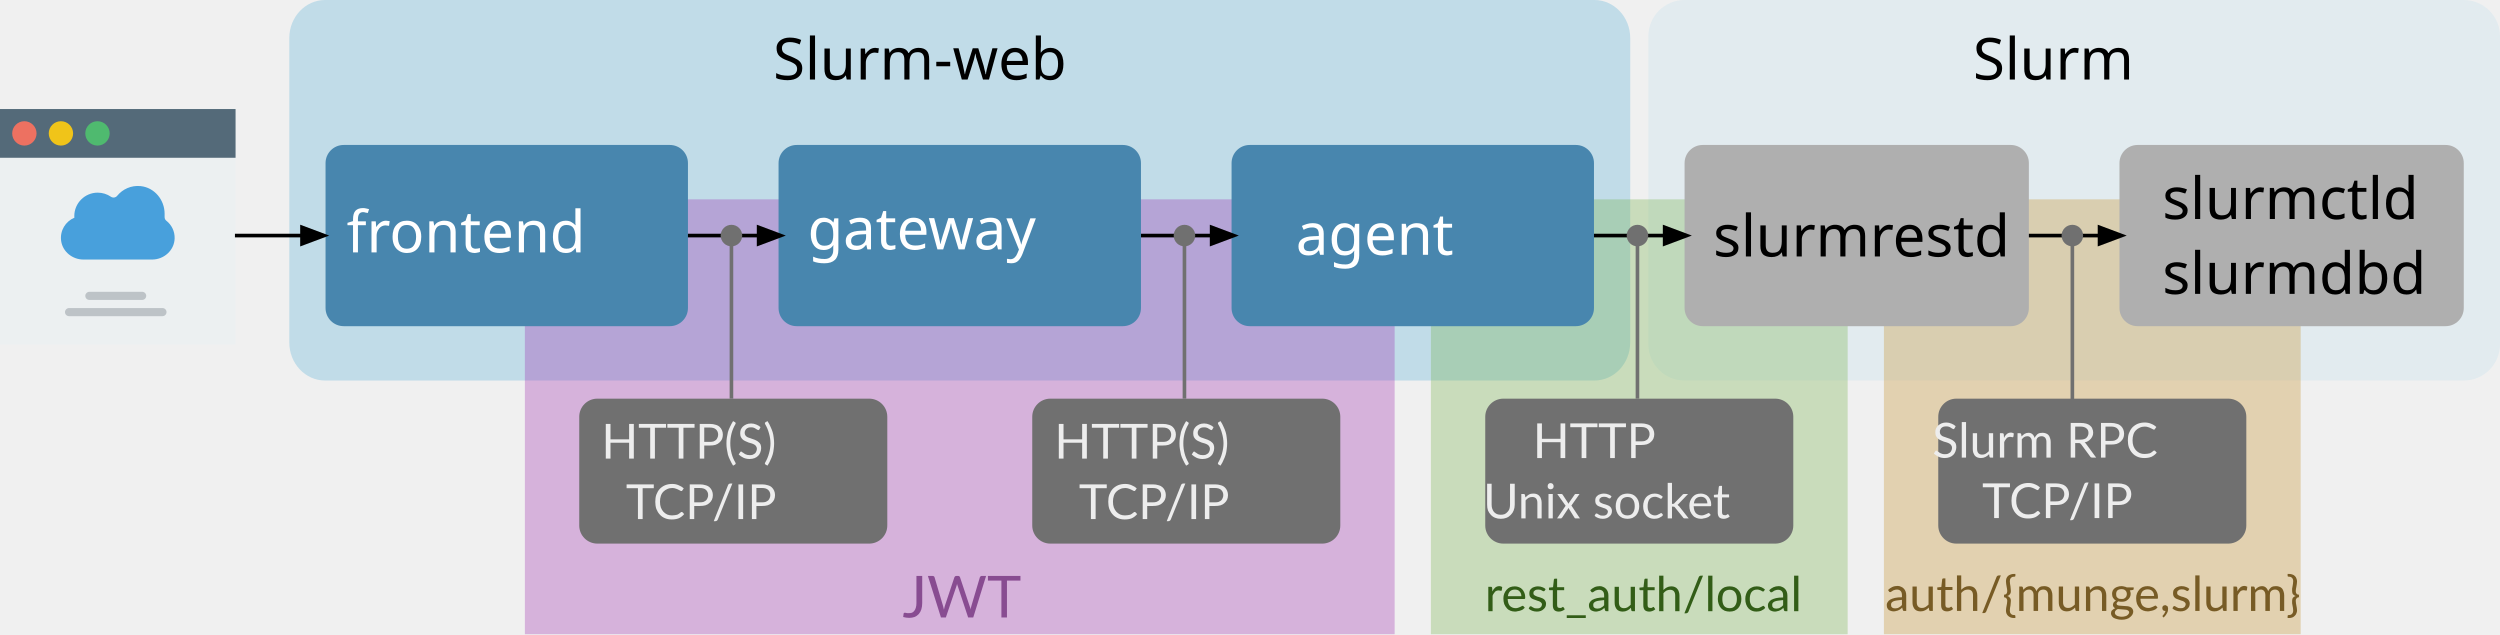
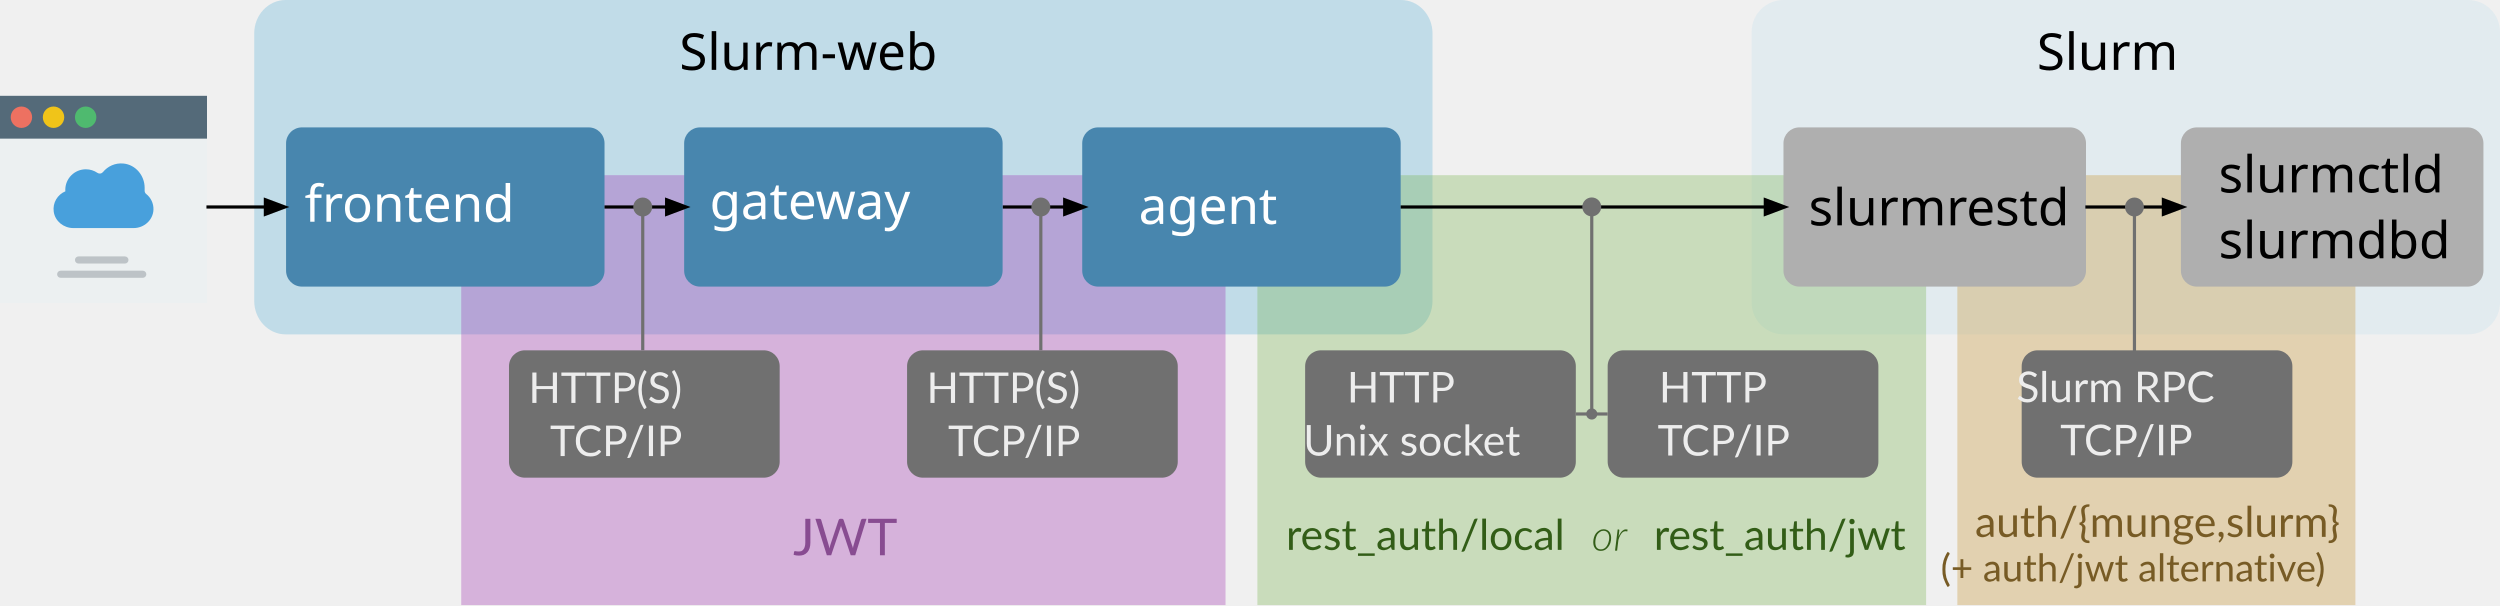
- <svg xmlns="http://www.w3.org/2000/svg" xmlns:xlink="http://www.w3.org/1999/xlink" width="182.517mm" height="46.302mm" viewBox="0 0 182.517 46.302" version="1.1" id="svg5">
+ <svg xmlns="http://www.w3.org/2000/svg" xmlns:xlink="http://www.w3.org/1999/xlink" width="207.705mm" height="50.271mm" viewBox="0 0 207.705 50.271" version="1.1" id="svg5">
  <defs id="defs2">
    <linearGradient id="linearGradient829828">
      <stop id="stop829824" stop-color="#dfdfdf" offset="0" />
      <stop id="stop829826" stop-color="#dfdfdf" stop-opacity="0" offset="1" />
    </linearGradient>
    <linearGradient id="linearGradient707963-8">
      <stop id="stop707959" stop-color="#9a3af6" offset="0" />
      <stop id="stop707961" stop-color="#6129ef" offset="1" />
    </linearGradient>
    <filter id="filter719603" x="-0.081" y="-0.162" width="1.162" height="1.323" color-interpolation-filters="sRGB">
      <feGaussianBlur id="feGaussianBlur719605" stdDeviation="0.62" />
    </filter>
    <linearGradient id="linearGradient814640" x1="40.893" x2="51.208" y1="115.41" y2="115.76" gradientTransform="matrix(1.7433,0,0,1.7433,-5.8365,-85.086)" gradientUnits="userSpaceOnUse" xlink:href="#linearGradient707963-8" />
    <linearGradient id="linearGradient831964" x1="56.292" x2="56.292" y1="112.5" y2="95.5" gradientUnits="userSpaceOnUse" xlink:href="#linearGradient829828" />
    <linearGradient id="linearGradient831982" x1="56.292" x2="56.292" y1="110.5" y2="93.5" gradientUnits="userSpaceOnUse" xlink:href="#linearGradient829828" />
    <linearGradient id="linearGradient832002" x1="47.26" x2="65.606" y1="104.49" y2="104.49" gradientUnits="userSpaceOnUse" xlink:href="#linearGradient707963-8" />
    <linearGradient id="linearGradient5578" x1="47.26" x2="65.606" y1="115.49" y2="115.49" gradientUnits="userSpaceOnUse">
      <stop id="stop719029" stop-color="#5c2ef0" offset="0" />
      <stop id="stop719031" stop-color="#231b8f" offset="1" />
    </linearGradient>
    <linearGradient id="linearGradient5580" x1="47.26" x2="65.606" y1="93.748" y2="93.748" gradientUnits="userSpaceOnUse">
      <stop id="stop692943" stop-color="#eb49fe" offset="0" />
      <stop id="stop692945" stop-color="#9a3af6" offset="1" />
    </linearGradient>
  </defs>
  <g id="layer1" transform="translate(21.12105,-22.48958)">
-     <rect style="fill:#e2ebef;fill-opacity:1;stroke:none;stroke-width:0.811;stroke-linecap:round;stroke-linejoin:round;stroke-opacity:1" id="rect16105" width="62.177" height="27.781" x="99.219" y="22.49" rx="2.646" ry="2.646" />
+     <rect style="fill:#e2ebef;fill-opacity:1;stroke:none;stroke-width:0.811;stroke-linecap:round;stroke-linejoin:round;stroke-opacity:1" id="rect16105" width="62.177" height="27.781" x="124.407" y="22.49" rx="2.646" ry="2.646" />
    <rect style="fill:#c1dce8;fill-opacity:1;stroke:none;stroke-width:1.018;stroke-linecap:round;stroke-linejoin:round;stroke-opacity:1" id="rect15627" width="97.896" height="27.781" x="4e-07" y="22.49" rx="2.611" ry="2.778" />
-     <rect style="opacity:0.3;fill:#6faf40;fill-opacity:1;stroke-width:0.424;stroke-linecap:round;stroke-linejoin:round" id="rect5299" width="30.427" height="31.75" x="83.344" y="37.042" />
-     <rect style="opacity:0.3;fill:#9c21ac;fill-opacity:1;stroke-width:0.613;stroke-linecap:round;stroke-linejoin:round" id="rect1291" width="63.5" height="31.75" x="17.198" y="37.042" />
-     <rect style="opacity:0.3;fill:#c38a1c;fill-opacity:1;stroke-width:0.424;stroke-linecap:round;stroke-linejoin:round" id="rect1373" width="30.427" height="31.75" x="116.417" y="37.042" />
+     <rect style="opacity:0.3;fill:#6faf40;fill-opacity:1;stroke-width:0.608;stroke-linecap:round;stroke-linejoin:round" id="rect5299" width="55.562" height="35.719" x="83.344" y="37.042" />
+     <rect style="opacity:0.3;fill:#9c21ac;fill-opacity:1;stroke-width:0.65;stroke-linecap:round;stroke-linejoin:round" id="rect1291" width="63.5" height="35.719" x="17.198" y="37.042" />
+     <rect style="opacity:0.3;fill:#c38a1c;fill-opacity:1;stroke-width:0.469;stroke-linecap:round;stroke-linejoin:round" id="rect1373" width="33.073" height="35.719" x="141.499" y="37.042" />
    <rect style="fill:#707070;fill-opacity:1;stroke:none;stroke-width:1.078;stroke-linecap:round;stroke-linejoin:round;stroke-opacity:1" id="rect40495" width="22.49" height="10.583" x="54.24" y="51.594" rx="1.323" ry="1.323" />
    <rect style="fill:#707070;fill-opacity:1;stroke:none;stroke-width:1.078;stroke-linecap:round;stroke-linejoin:round;stroke-opacity:1" id="rect40497" width="22.49" height="10.583" x="21.167" y="51.594" rx="1.323" ry="1.323" />
-     <rect style="fill:#707070;fill-opacity:1;stroke:none;stroke-width:1.078;stroke-linecap:round;stroke-linejoin:round;stroke-opacity:1" id="rect40253" width="22.49" height="10.583" x="120.385" y="51.594" rx="1.323" ry="1.323" />
+     <rect style="fill:#707070;fill-opacity:1;stroke:none;stroke-width:1.078;stroke-linecap:round;stroke-linejoin:round;stroke-opacity:1" id="rect40253" width="22.49" height="10.583" x="146.844" y="51.594" rx="1.323" ry="1.323" />
    <rect style="fill:#707070;fill-opacity:1;stroke:none;stroke-width:1.078;stroke-linecap:round;stroke-linejoin:round;stroke-opacity:1" id="rect40070" width="22.49" height="10.583" x="87.312" y="51.594" rx="1.323" ry="1.323" />
    <g id="g16791" transform="matrix(0.2965158,0,0,0.2965158,-21.12105,30.44989)">
      <rect style="fill:#ecf0f1" width="58" height="58" id="rect16714" x="0" y="0" />
      <rect style="fill:#546a79" width="58" height="12" id="rect16716" x="0" y="0" />
      <circle style="fill:#ed7161" cx="6" cy="6" r="3" id="circle16718" />
      <circle style="fill:#f0c419" cx="15" cy="6" r="3" id="circle16720" />
      <circle style="fill:#4fba6f" cx="24" cy="6" r="3" id="circle16722" />
      <g id="g16728">
        <path style="fill:#bdc3c7" d="m 22,47 h 13 c 0.552,0 1,-0.447 1,-1 0,-0.553 -0.448,-1 -1,-1 H 22 c -0.552,0 -1,0.447 -1,1 0,0.553 0.448,1 1,1 z" id="path16724" />
        <path style="fill:#bdc3c7" d="M 40,49 H 17 c -0.552,0 -1,0.447 -1,1 0,0.553 0.448,1 1,1 h 23 c 0.552,0 1,-0.447 1,-1 0,-0.553 -0.448,-1 -1,-1 z" id="path16726" />
      </g>
      <path style="fill:#48a0dc" d="m 40.529,26.598 v -0.821 c 0,-3.427 -2.511,-6.462 -5.92,-6.803 -2.319,-0.232 -4.431,0.76 -5.771,2.404 -0.374,0.459 -1.046,0.546 -1.534,0.212 -0.924,-0.632 -2.041,-1.003 -3.245,-1.003 -3.184,0 -5.765,2.581 -5.765,5.765 0,0.138 0.011,0.272 0.021,0.408 -2.164,0.899 -3.624,3.179 -3.258,5.726 0.383,2.665 2.796,4.572 5.489,4.572 h 12.161 2.471 2.269 c 2.915,0 5.447,-2.244 5.551,-5.157 0.064,-1.793 -0.756,-3.395 -2.057,-4.412 -0.272,-0.21 -0.412,-0.548 -0.412,-0.891 z" id="path16730" />
      <g id="g16732" />
      <g id="g16734" />
      <g id="g16736" />
      <g id="g16738" />
      <g id="g16740" />
      <g id="g16742" />
      <g id="g16744" />
      <g id="g16746" />
      <g id="g16748" />
      <g id="g16750" />
      <g id="g16752" />
      <g id="g16754" />
      <g id="g16756" />
      <g id="g16758" />
      <g id="g16760" />
    </g>
    <rect style="fill:#4886ae;fill-opacity:1;stroke-width:0.528;stroke-linecap:round;stroke-linejoin:round" id="rect10732" width="26.458" height="13.229" x="68.792" y="33.073" rx="1.323" ry="1.323" />
    <text xml:space="preserve" style="font-style:normal;font-weight:normal;font-size:4.233px;line-height:1.25;font-family:sans-serif;text-align:center;text-anchor:middle;fill:#000000;fill-opacity:1;stroke:none;stroke-width:0.265" x="81.996" y="41.095" id="text10736">
      <tspan style="font-style:normal;font-variant:normal;font-weight:normal;font-stretch:normal;font-size:4.233px;font-family:Raleway;-inkscape-font-specification:Raleway;text-align:center;text-anchor:middle;fill:#ffffff;fill-opacity:1;stroke-width:0.265" x="81.996" y="41.095" id="tspan1473">agent</tspan>
    </text>
-     <rect style="fill:#afafaf;stroke-width:0.514;stroke-linecap:round;stroke-linejoin:round" id="rect14344" width="25.135" height="13.229" x="101.865" y="33.073" rx="1.323" ry="1.323" />
-     <text xml:space="preserve" style="font-style:normal;font-weight:normal;font-size:4.233px;line-height:1.25;font-family:sans-serif;fill:#000000;fill-opacity:1;stroke:none;stroke-width:0.265" x="103.955" y="41.211" id="text14348">
-       <tspan id="tspan14346" style="font-style:normal;font-variant:normal;font-weight:normal;font-stretch:normal;font-size:4.233px;font-family:Raleway;-inkscape-font-specification:Raleway;stroke-width:0.265" x="103.955" y="41.211">slurmrestd</tspan>
+     <rect style="fill:#afafaf;stroke-width:0.514;stroke-linecap:round;stroke-linejoin:round" id="rect14344" width="25.135" height="13.229" x="127.053" y="33.073" rx="1.323" ry="1.323" />
+     <text xml:space="preserve" style="font-style:normal;font-weight:normal;font-size:4.233px;line-height:1.25;font-family:sans-serif;fill:#000000;fill-opacity:1;stroke:none;stroke-width:0.265" x="129.143" y="41.211" id="text14348">
+       <tspan id="tspan14346" style="font-style:normal;font-variant:normal;font-weight:normal;font-stretch:normal;font-size:4.233px;font-family:Raleway;-inkscape-font-specification:Raleway;stroke-width:0.265" x="129.143" y="41.211">slurmrestd</tspan>
    </text>
-     <rect style="fill:#afafaf;stroke-width:0.514;stroke-linecap:round;stroke-linejoin:round" id="rect15602" width="25.135" height="13.229" x="133.615" y="33.073" rx="1.323" ry="1.323" />
-     <text xml:space="preserve" style="font-style:normal;font-weight:normal;font-size:4.233px;line-height:1.25;font-family:sans-serif;fill:#000000;fill-opacity:1;stroke:none;stroke-width:0.265" x="136.748" y="38.479" id="text15606">
-       <tspan id="tspan15604" style="font-style:normal;font-variant:normal;font-weight:normal;font-stretch:normal;font-size:4.233px;font-family:Raleway;-inkscape-font-specification:Raleway;stroke-width:0.265" x="136.748" y="38.479">slurmctld</tspan>
-       <tspan style="font-style:normal;font-variant:normal;font-weight:normal;font-stretch:normal;font-size:4.233px;font-family:Raleway;-inkscape-font-specification:Raleway;stroke-width:0.265" x="136.748" y="43.944" id="tspan53566">slurmdbd</tspan>
+     <rect style="fill:#afafaf;stroke-width:0.514;stroke-linecap:round;stroke-linejoin:round" id="rect15602" width="25.135" height="13.229" x="160.073" y="33.073" rx="1.323" ry="1.323" />
+     <text xml:space="preserve" style="font-style:normal;font-weight:normal;font-size:4.233px;line-height:1.25;font-family:sans-serif;fill:#000000;fill-opacity:1;stroke:none;stroke-width:0.265" x="163.207" y="38.479" id="text15606">
+       <tspan id="tspan15604" style="font-style:normal;font-variant:normal;font-weight:normal;font-stretch:normal;font-size:4.233px;font-family:Raleway;-inkscape-font-specification:Raleway;stroke-width:0.265" x="163.207" y="38.479">slurmctld</tspan>
+       <tspan style="font-style:normal;font-variant:normal;font-weight:normal;font-stretch:normal;font-size:4.233px;font-family:Raleway;-inkscape-font-specification:Raleway;stroke-width:0.265" x="163.207" y="43.944" id="tspan53566">slurmdbd</tspan>
    </text>
    <rect style="fill:#4886ae;fill-opacity:1;stroke-width:0.528;stroke-linecap:round;stroke-linejoin:round" id="rect30772" width="26.458" height="13.229" x="2.646" y="33.073" rx="1.323" ry="1.323" />
    <text xml:space="preserve" style="font-style:normal;font-weight:normal;font-size:4.233px;line-height:1.25;font-family:sans-serif;text-align:center;text-anchor:middle;fill:#000000;fill-opacity:1;stroke:none;stroke-width:0.265" x="15.652" y="40.911" id="text28920">
      <tspan style="font-style:normal;font-variant:normal;font-weight:normal;font-stretch:normal;font-size:4.233px;font-family:Raleway;-inkscape-font-specification:Raleway;text-align:center;text-anchor:middle;fill:#ffffff;fill-opacity:1;stroke-width:0.265" x="15.652" y="40.911" id="tspan29276">frontend</tspan>
    </text>
    <path style="fill:none;stroke:#000000;stroke-width:0.265px;stroke-linecap:butt;stroke-linejoin:miter;stroke-opacity:1" d="M -3.969,39.687 H 2.381" id="path31010" />
-     <path style="fill:none;stroke:#000000;stroke-width:0.265px;stroke-linecap:butt;stroke-linejoin:miter;stroke-opacity:1" d="m 95.25,39.687 6.615,10e-7" id="path31623" />
-     <path style="fill:none;stroke:#000000;stroke-width:0.265px;stroke-linecap:butt;stroke-linejoin:miter;stroke-opacity:1" d="m 127,39.688 h 6.615" id="path31724" />
+     <path style="fill:none;stroke:#000000;stroke-width:0.265px;stroke-linecap:butt;stroke-linejoin:miter;stroke-opacity:1" d="m 95.25,39.687 31.75,4e-6" id="path31623" />
+     <path style="fill:none;stroke:#000000;stroke-width:0.265px;stroke-linecap:butt;stroke-linejoin:miter;stroke-opacity:1" d="m 152.135,39.688 7.938,-3e-6" id="path31724" />
    <path style="fill:#000000;fill-opacity:1;stroke:none;stroke-width:0.265px;stroke-linecap:butt;stroke-linejoin:miter;stroke-opacity:1" d="m 0.794,38.894 v 1.588 l 2.117,-0.794 z" id="path32033" />
-     <path style="fill:#000000;fill-opacity:1;stroke:none;stroke-width:0.265px;stroke-linecap:butt;stroke-linejoin:miter;stroke-opacity:1" d="m 100.277,38.894 v 1.588 l 2.117,-0.794 z" id="path32839" />
-     <path style="fill:#000000;fill-opacity:1;stroke:none;stroke-width:0.265px;stroke-linecap:butt;stroke-linejoin:miter;stroke-opacity:1" d="m 132.027,38.894 v 1.588 l 2.117,-0.794 z" id="path32841" />
+     <path style="fill:#000000;fill-opacity:1;stroke:none;stroke-width:0.265px;stroke-linecap:butt;stroke-linejoin:miter;stroke-opacity:1" d="m 125.412,38.894 v 1.588 l 2.117,-0.794 z" id="path32839" />
+     <path style="fill:#000000;fill-opacity:1;stroke:none;stroke-width:0.265px;stroke-linecap:butt;stroke-linejoin:miter;stroke-opacity:1" d="m 158.485,38.894 v 1.588 l 2.117,-0.794 z" id="path32841" />
    <path style="fill:none;stroke:#000000;stroke-width:0.265px;stroke-linecap:butt;stroke-linejoin:miter;stroke-opacity:1" d="m 62.177,39.687 6.615,10e-7" id="path1193" />
    <path style="fill:#000000;fill-opacity:1;stroke:none;stroke-width:0.265px;stroke-linecap:butt;stroke-linejoin:miter;stroke-opacity:1" d="m 67.204,38.894 v 1.588 l 2.117,-0.794 z" id="path1195" />
    <rect style="fill:#4886ae;fill-opacity:1;stroke-width:0.528;stroke-linecap:round;stroke-linejoin:round" id="rect1986" width="26.458" height="13.229" x="35.719" y="33.073" rx="1.323" ry="1.323" />
    <text xml:space="preserve" style="font-style:normal;font-weight:normal;font-size:4.233px;line-height:1.25;font-family:sans-serif;text-align:center;text-anchor:middle;fill:#000000;fill-opacity:1;stroke:none;stroke-width:0.265" x="48.923" y="40.695" id="text1992">
      <tspan style="font-style:normal;font-variant:normal;font-weight:normal;font-stretch:normal;font-size:4.233px;font-family:Raleway;-inkscape-font-specification:Raleway;text-align:center;text-anchor:middle;fill:#ffffff;fill-opacity:1;stroke-width:0.265" x="48.923" y="40.695" id="tspan1990">gateway</tspan>
    </text>
    <path style="fill:none;stroke:#000000;stroke-width:0.265px;stroke-linecap:butt;stroke-linejoin:miter;stroke-opacity:1" d="m 29.104,39.687 6.615,10e-7" id="path1994" />
    <path style="fill:#000000;fill-opacity:1;stroke:none;stroke-width:0.265px;stroke-linecap:butt;stroke-linejoin:miter;stroke-opacity:1" d="m 34.131,38.894 v 1.588 l 2.117,-0.794 z" id="path1996" />
    <text xml:space="preserve" style="font-style:normal;font-weight:normal;font-size:4.233px;line-height:1.25;font-family:sans-serif;text-align:center;text-anchor:middle;fill:#000000;fill-opacity:1;stroke:none;stroke-width:0.265" x="48.785" y="28.298" id="text4459">
      <tspan style="font-style:normal;font-variant:normal;font-weight:normal;font-stretch:normal;font-size:4.233px;font-family:Raleway;-inkscape-font-specification:Raleway;text-align:center;text-anchor:middle;fill:#000000;fill-opacity:1;stroke-width:0.265" x="48.785" y="28.298" id="tspan4457">Slurm-web</tspan>
    </text>
-     <text xml:space="preserve" style="font-style:normal;font-weight:normal;font-size:4.233px;line-height:1.25;font-family:sans-serif;text-align:center;text-anchor:middle;fill:#000000;fill-opacity:1;stroke:none;stroke-width:0.265" x="131.542" y="28.298" id="text15039">
-       <tspan style="font-style:normal;font-variant:normal;font-weight:normal;font-stretch:normal;font-size:4.233px;font-family:Raleway;-inkscape-font-specification:Raleway;text-align:center;text-anchor:middle;fill:#000000;fill-opacity:1;stroke-width:0.265" x="131.542" y="28.298" id="tspan15037">Slurm</tspan>
+     <text xml:space="preserve" style="font-style:normal;font-weight:normal;font-size:4.233px;line-height:1.25;font-family:sans-serif;text-align:center;text-anchor:middle;fill:#000000;fill-opacity:1;stroke:none;stroke-width:0.265" x="156.731" y="28.298" id="text15039">
+       <tspan style="font-style:normal;font-variant:normal;font-weight:normal;font-stretch:normal;font-size:4.233px;font-family:Raleway;-inkscape-font-specification:Raleway;text-align:center;text-anchor:middle;fill:#000000;fill-opacity:1;stroke-width:0.265" x="156.731" y="28.298" id="tspan15037">Slurm</tspan>
    </text>
    <text xml:space="preserve" style="font-size:3.528px;line-height:1.25;font-family:Lato;-inkscape-font-specification:Lato;fill:#ededed;fill-opacity:1;stroke-width:0.265" x="32.329" y="55.969" id="text7898">
      <tspan id="tspan7896" style="font-size:3.528px;text-align:center;text-anchor:middle;fill:#ededed;fill-opacity:1;stroke-width:0.265" x="32.329" y="55.969">HTTP(S)</tspan>
      <tspan style="font-size:3.528px;text-align:center;text-anchor:middle;fill:#ededed;fill-opacity:1;stroke-width:0.265" x="32.329" y="60.379" id="tspan7900">TCP/IP</tspan>
    </text>
    <text xml:space="preserve" style="font-size:3.528px;line-height:1.25;font-family:Lato;-inkscape-font-specification:Lato;fill:#ededed;fill-opacity:1;stroke-width:0.265" x="65.402" y="55.969" id="text11934">
      <tspan id="tspan11930" style="font-size:3.528px;text-align:center;text-anchor:middle;fill:#ededed;fill-opacity:1;stroke-width:0.265" x="65.402" y="55.969">HTTP(S)</tspan>
      <tspan style="font-size:3.528px;text-align:center;text-anchor:middle;fill:#ededed;fill-opacity:1;stroke-width:0.265" x="65.402" y="60.379" id="tspan11932">TCP/IP</tspan>
    </text>
    <text xml:space="preserve" style="font-size:3.528px;line-height:1.25;font-family:Lato;-inkscape-font-specification:Lato;fill:#ededed;fill-opacity:1;stroke-width:0.265" x="98.429" y="55.929" id="text11940">
      <tspan id="tspan11936" style="font-size:3.528px;text-align:center;text-anchor:middle;fill:#ededed;fill-opacity:1;stroke-width:0.265" x="98.429" y="55.929">HTTP</tspan>
      <tspan style="font-size:3.528px;text-align:center;text-anchor:middle;fill:#ededed;fill-opacity:1;stroke-width:0.265" x="98.429" y="60.339" id="tspan11938">Unix socket</tspan>
    </text>
-     <text xml:space="preserve" style="font-size:3.528px;line-height:1.25;font-family:Lato;-inkscape-font-specification:Lato;fill:#ededed;fill-opacity:1;stroke-width:0.265" x="131.344" y="55.9" id="text31932">
-       <tspan style="font-size:3.528px;text-align:center;text-anchor:middle;fill:#ededed;fill-opacity:1;stroke-width:0.265" x="131.344" y="55.9" id="tspan31930">Slurm RPC</tspan>
-       <tspan style="font-size:3.528px;text-align:center;text-anchor:middle;fill:#ededed;fill-opacity:1;stroke-width:0.265" x="131.344" y="60.31" id="tspan32462">TCP/IP</tspan>
+     <text xml:space="preserve" style="font-size:3.528px;line-height:1.25;font-family:Lato;-inkscape-font-specification:Lato;fill:#ededed;fill-opacity:1;stroke-width:0.265" x="157.803" y="55.9" id="text31932">
+       <tspan style="font-size:3.528px;text-align:center;text-anchor:middle;fill:#ededed;fill-opacity:1;stroke-width:0.265" x="157.803" y="55.9" id="tspan31930">Slurm RPC</tspan>
+       <tspan style="font-size:3.528px;text-align:center;text-anchor:middle;fill:#ededed;fill-opacity:1;stroke-width:0.265" x="157.803" y="60.31" id="tspan32462">TCP/IP</tspan>
    </text>
    <path style="fill:none;stroke:#707070;stroke-width:0.265px;stroke-linecap:butt;stroke-linejoin:miter;stroke-opacity:1" d="m 32.279,39.688 10e-7,11.906" id="path34582" />
    <circle style="fill:#707070;fill-opacity:1;stroke:none;stroke-width:1.98;stroke-linecap:round;stroke-linejoin:round;stroke-opacity:1" id="path34794" cx="32.279" cy="39.688" r="0.786" />
    <path style="fill:none;stroke:#707070;stroke-width:0.265px;stroke-linecap:butt;stroke-linejoin:miter;stroke-opacity:1" d="m 65.352,39.688 v 11.906" id="path39851" />
    <circle style="fill:#707070;fill-opacity:1;stroke:none;stroke-width:1.98;stroke-linecap:round;stroke-linejoin:round;stroke-opacity:1" id="circle39853" cx="65.352" cy="39.688" r="0.786" />
-     <path style="fill:none;stroke:#707070;stroke-width:0.265px;stroke-linecap:butt;stroke-linejoin:miter;stroke-opacity:1" d="m 98.425,39.688 v 11.906" id="path39855" />
-     <circle style="fill:#707070;fill-opacity:1;stroke:none;stroke-width:1.98;stroke-linecap:round;stroke-linejoin:round;stroke-opacity:1" id="circle39857" cx="98.425" cy="39.688" r="0.786" />
-     <path style="fill:none;stroke:#707070;stroke-width:0.265px;stroke-linecap:butt;stroke-linejoin:miter;stroke-opacity:1" d="m 130.175,39.952 v 11.906" id="path39859" />
-     <circle style="fill:#707070;fill-opacity:1;stroke:none;stroke-width:1.98;stroke-linecap:round;stroke-linejoin:round;stroke-opacity:1" id="circle39861" cx="130.175" cy="39.688" r="0.786" />
-     <text xml:space="preserve" style="font-size:4.233px;line-height:1.25;font-family:Lato;-inkscape-font-specification:Lato;stroke-width:0.265;fill:#884c91;fill-opacity:1" x="44.771" y="67.564" id="text10584">
-       <tspan id="tspan10582" style="font-size:4.233px;stroke-width:0.265;fill:#884c91;fill-opacity:1" x="44.771" y="67.564">JWT</tspan>
+     <path style="fill:none;stroke:#707070;stroke-width:0.265px;stroke-linecap:butt;stroke-linejoin:miter;stroke-opacity:1" d="M 111.125,39.688 V 56.885" id="path39855" />
+     <circle style="fill:#707070;fill-opacity:1;stroke:none;stroke-width:1.98;stroke-linecap:round;stroke-linejoin:round;stroke-opacity:1" id="circle39857" cx="111.125" cy="39.68" r="0.786" />
+     <path style="fill:none;stroke:#707070;stroke-width:0.265px;stroke-linecap:butt;stroke-linejoin:miter;stroke-opacity:1" d="m 156.214,39.952 v 11.906" id="path39859" />
+     <circle style="fill:#707070;fill-opacity:1;stroke:none;stroke-width:1.98;stroke-linecap:round;stroke-linejoin:round;stroke-opacity:1" id="circle39861" cx="156.214" cy="39.688" r="0.786" />
+     <text xml:space="preserve" style="font-size:4.233px;line-height:1.25;font-family:Lato;-inkscape-font-specification:Lato;fill:#884c91;fill-opacity:1;stroke-width:0.265" x="44.771" y="68.622" id="text10584">
+       <tspan id="tspan10582" style="font-size:4.233px;fill:#884c91;fill-opacity:1;stroke-width:0.265" x="44.771" y="68.622">JWT</tspan>
    </text>
-     <text xml:space="preserve" style="font-size:3.528px;line-height:1.25;font-family:Lato;-inkscape-font-specification:Lato;fill:#775b25;fill-opacity:1;stroke-width:0.265" x="116.514" y="67.095" id="text22878">
-       <tspan id="tspan22876" style="font-size:3.528px;fill:#775b25;fill-opacity:1;stroke-width:0.265" x="116.514" y="67.095">auth/{munge,slurm}</tspan>
+     <text xml:space="preserve" style="font-size:3.528px;line-height:1.25;font-family:Lato;-inkscape-font-specification:Lato;fill:#775b25;fill-opacity:1;stroke-width:0.265" x="142.972" y="67.095" id="text22878">
+       <tspan id="tspan22876" style="font-size:3.528px;fill:#775b25;fill-opacity:1;stroke-width:0.265" x="142.972" y="67.095">auth/{munge,slurm}</tspan>
    </text>
-     <text xml:space="preserve" style="font-size:3.528px;line-height:1.25;font-family:Lato;-inkscape-font-specification:Lato;fill:#325d17;fill-opacity:1;stroke-width:0.265" x="87.284" y="67.112" id="text5303">
-       <tspan id="tspan5301" style="font-size:3.528px;fill:#325d17;fill-opacity:1;stroke-width:0.265" x="87.284" y="67.112">rest_auth/local</tspan>
+     <text xml:space="preserve" style="font-size:3.528px;line-height:1.25;font-family:Lato;-inkscape-font-specification:Lato;fill:#325d17;fill-opacity:1;stroke-width:0.265" x="85.725" y="68.17" id="text5303">
+       <tspan id="tspan5301" style="font-size:3.528px;fill:#325d17;fill-opacity:1;stroke-width:0.265" x="85.725" y="68.17">rest_auth/local</tspan>
+       <tspan style="font-size:3.528px;fill:#325d17;fill-opacity:1;stroke-width:0.265" x="85.725" y="72.58" id="tspan550" />
+     </text>
+     <rect style="fill:#707070;fill-opacity:1;stroke:none;stroke-width:1.078;stroke-linecap:round;stroke-linejoin:round;stroke-opacity:1" id="rect552" width="22.49" height="10.583" x="112.448" y="51.594" rx="1.323" ry="1.323" />
+     <text xml:space="preserve" style="font-size:3.528px;line-height:1.25;font-family:Lato;-inkscape-font-specification:Lato;fill:#ededed;fill-opacity:1;stroke-width:0.265" x="124.354" y="55.929" id="text558">
+       <tspan id="tspan554" style="font-size:3.528px;text-align:center;text-anchor:middle;fill:#ededed;fill-opacity:1;stroke-width:0.265" x="124.354" y="55.929">HTTP</tspan>
+       <tspan style="font-size:3.528px;text-align:center;text-anchor:middle;fill:#ededed;fill-opacity:1;stroke-width:0.265" x="124.354" y="60.339" id="tspan556">TCP/IP</tspan>
+     </text>
+     <text xml:space="preserve" style="font-size:3.528px;line-height:1.25;font-family:Lato;-inkscape-font-specification:Lato;fill:#325d17;fill-opacity:1;stroke-width:0.265" x="116.291" y="68.17" id="text564">
+       <tspan style="font-size:3.528px;fill:#325d17;fill-opacity:1;stroke-width:0.265" x="116.291" y="68.17" id="tspan562">rest_auth/jwt</tspan>
+     </text>
+     <path style="fill:none;stroke:#707070;stroke-width:0.265px;stroke-linecap:butt;stroke-linejoin:miter;stroke-opacity:1" d="m 109.802,56.885 h 2.646" id="path615" />
+     <circle style="fill:#707070;fill-opacity:1;stroke:none;stroke-width:1.167;stroke-linecap:round;stroke-linejoin:round;stroke-opacity:1" id="circle666" cx="111.125" cy="56.885" r="0.463" />
+     <text xml:space="preserve" style="font-size:3.528px;line-height:1.25;font-family:Lato;-inkscape-font-specification:Lato;fill:#325d17;fill-opacity:1;stroke-width:0.265" x="111.111" y="68.24" id="text670">
+       <tspan style="font-style:italic;font-variant:normal;font-weight:300;font-stretch:normal;font-size:3.528px;font-family:Lato;-inkscape-font-specification:'Lato Light Italic';fill:#325d17;fill-opacity:1;stroke-width:0.265" x="111.111" y="68.24" id="tspan668">or</tspan>
+     </text>
+     <text xml:space="preserve" style="font-size:3.175px;line-height:1.25;font-family:Lato;-inkscape-font-specification:Lato;fill:#775b25;fill-opacity:1;stroke-width:0.265" x="158.13" y="70.794" id="text674">
+       <tspan id="tspan672" style="font-size:3.175px;text-align:center;text-anchor:middle;fill:#775b25;fill-opacity:1;stroke-width:0.265" x="158.13" y="70.794">(+ auth/jwt alternative)</tspan>
    </text>
  </g>
</svg>
